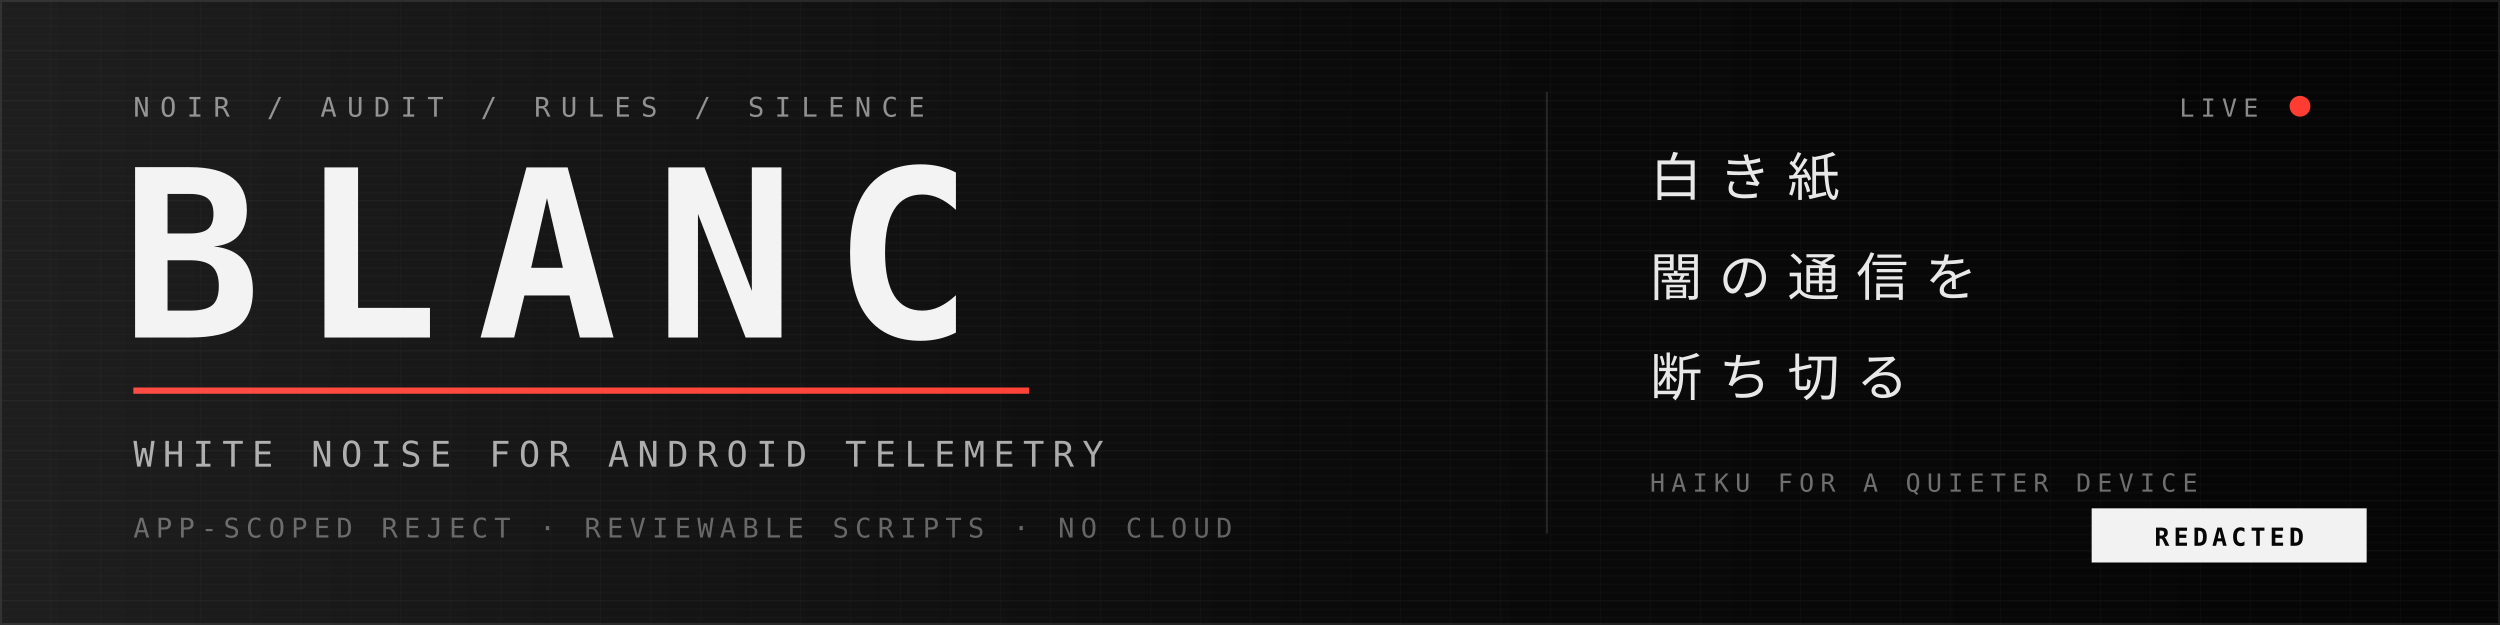
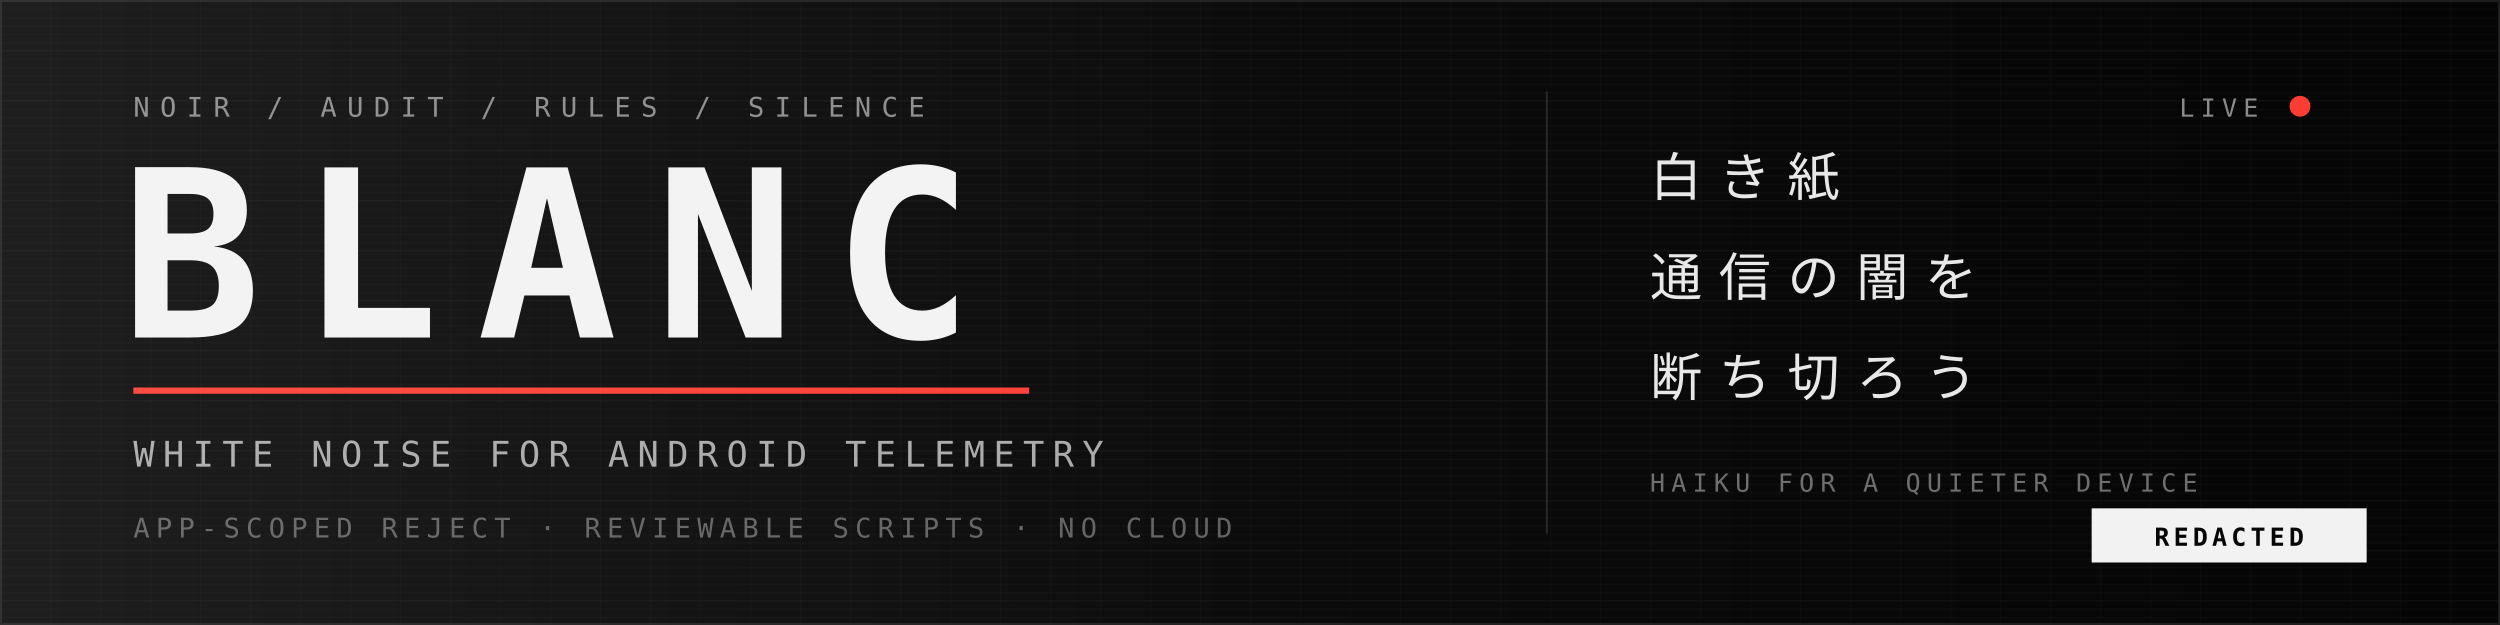
<svg xmlns="http://www.w3.org/2000/svg" viewBox="0 0 1200 300" width="1200" height="300" role="img" aria-labelledby="title desc">
  <defs>
    <pattern id="scan" width="4" height="4" patternUnits="userSpaceOnUse">
      <rect width="4" height="4" fill="#050505" />
      <rect y="0" width="4" height="1" fill="#0c0c0c" />
    </pattern>
    <pattern id="grid" width="24" height="24" patternUnits="userSpaceOnUse">
      <path d="M 24 0 L 0 0 0 24" fill="none" stroke="#141414" stroke-width="0.6" />
    </pattern>
    <linearGradient id="fade" x1="0" y1="0" x2="1" y2="0">
      <stop offset="0" stop-color="#ffffff" stop-opacity="0.10" />
      <stop offset="0.55" stop-color="#ffffff" stop-opacity="0.02" />
      <stop offset="1" stop-color="#ffffff" stop-opacity="0" />
    </linearGradient>
  </defs>
  <rect width="1200" height="300" fill="#050505" />
  <rect width="1200" height="300" fill="url(#grid)" />
  <rect width="1200" height="300" fill="url(#scan)" opacity="0.55" />
  <rect x="0.5" y="0.5" width="1199" height="299" fill="none" stroke="#1d1d1d" />
  <g font-family="ui-monospace, SFMono-Regular, Menlo, Consolas, monospace">
    <text x="64" y="56" fill="#8a8a8a" font-size="13" letter-spacing="5">NOIR / AUDIT / RULES / SILENCE</text>
    <circle cx="1104" cy="51" r="5" fill="#ff3b30" />
    <text x="1084" y="56" fill="#8a8a8a" font-size="12" letter-spacing="3" text-anchor="end">LIVE</text>
    <text x="58" y="162" fill="#f2f2f2" font-size="112" font-weight="700" letter-spacing="18">BLANC</text>
    <rect x="64" y="186" width="430" height="3" fill="#ff3b30" />
    <text x="64" y="224" fill="#a8a8a8" font-size="17" letter-spacing="4">WHITE NOISE FOR ANDROID TELEMETRY</text>
    <text x="64" y="258" fill="#5f5f5f" font-size="13" letter-spacing="3">APP-SCOPED REJECT · REVIEWABLE SCRIPTS · NO CLOUD</text>
    <rect x="742" y="44" width="1" height="212" fill="#242424" />
    <text x="792" y="94" fill="#e8e8e8" font-size="25" letter-spacing="8">白き紙</text>
-     <text x="792" y="142" fill="#e8e8e8" font-size="25" letter-spacing="8">闇の通信を</text>
-     <text x="792" y="190" fill="#e8e8e8" font-size="25" letter-spacing="8">断ち切る</text>
+     <text x="792" y="142" fill="#e8e8e8" font-size="25" letter-spacing="8">通信の闇を</text>
+     <text x="792" y="190" fill="#e8e8e8" font-size="25" letter-spacing="8">断ち切ろう</text>
    <text x="792" y="236" fill="#6d6d6d" font-size="12" letter-spacing="3">HAIKU FOR A QUIETER DEVICE</text>
    <rect x="1004" y="244" width="132" height="26" fill="#f2f2f2" />
    <text x="1070" y="262" fill="#050505" font-size="12" font-weight="700" letter-spacing="2" text-anchor="middle">REDACTED</text>
  </g>
  <rect x="0" y="0" width="1200" height="300" fill="url(#fade)" />
</svg>
